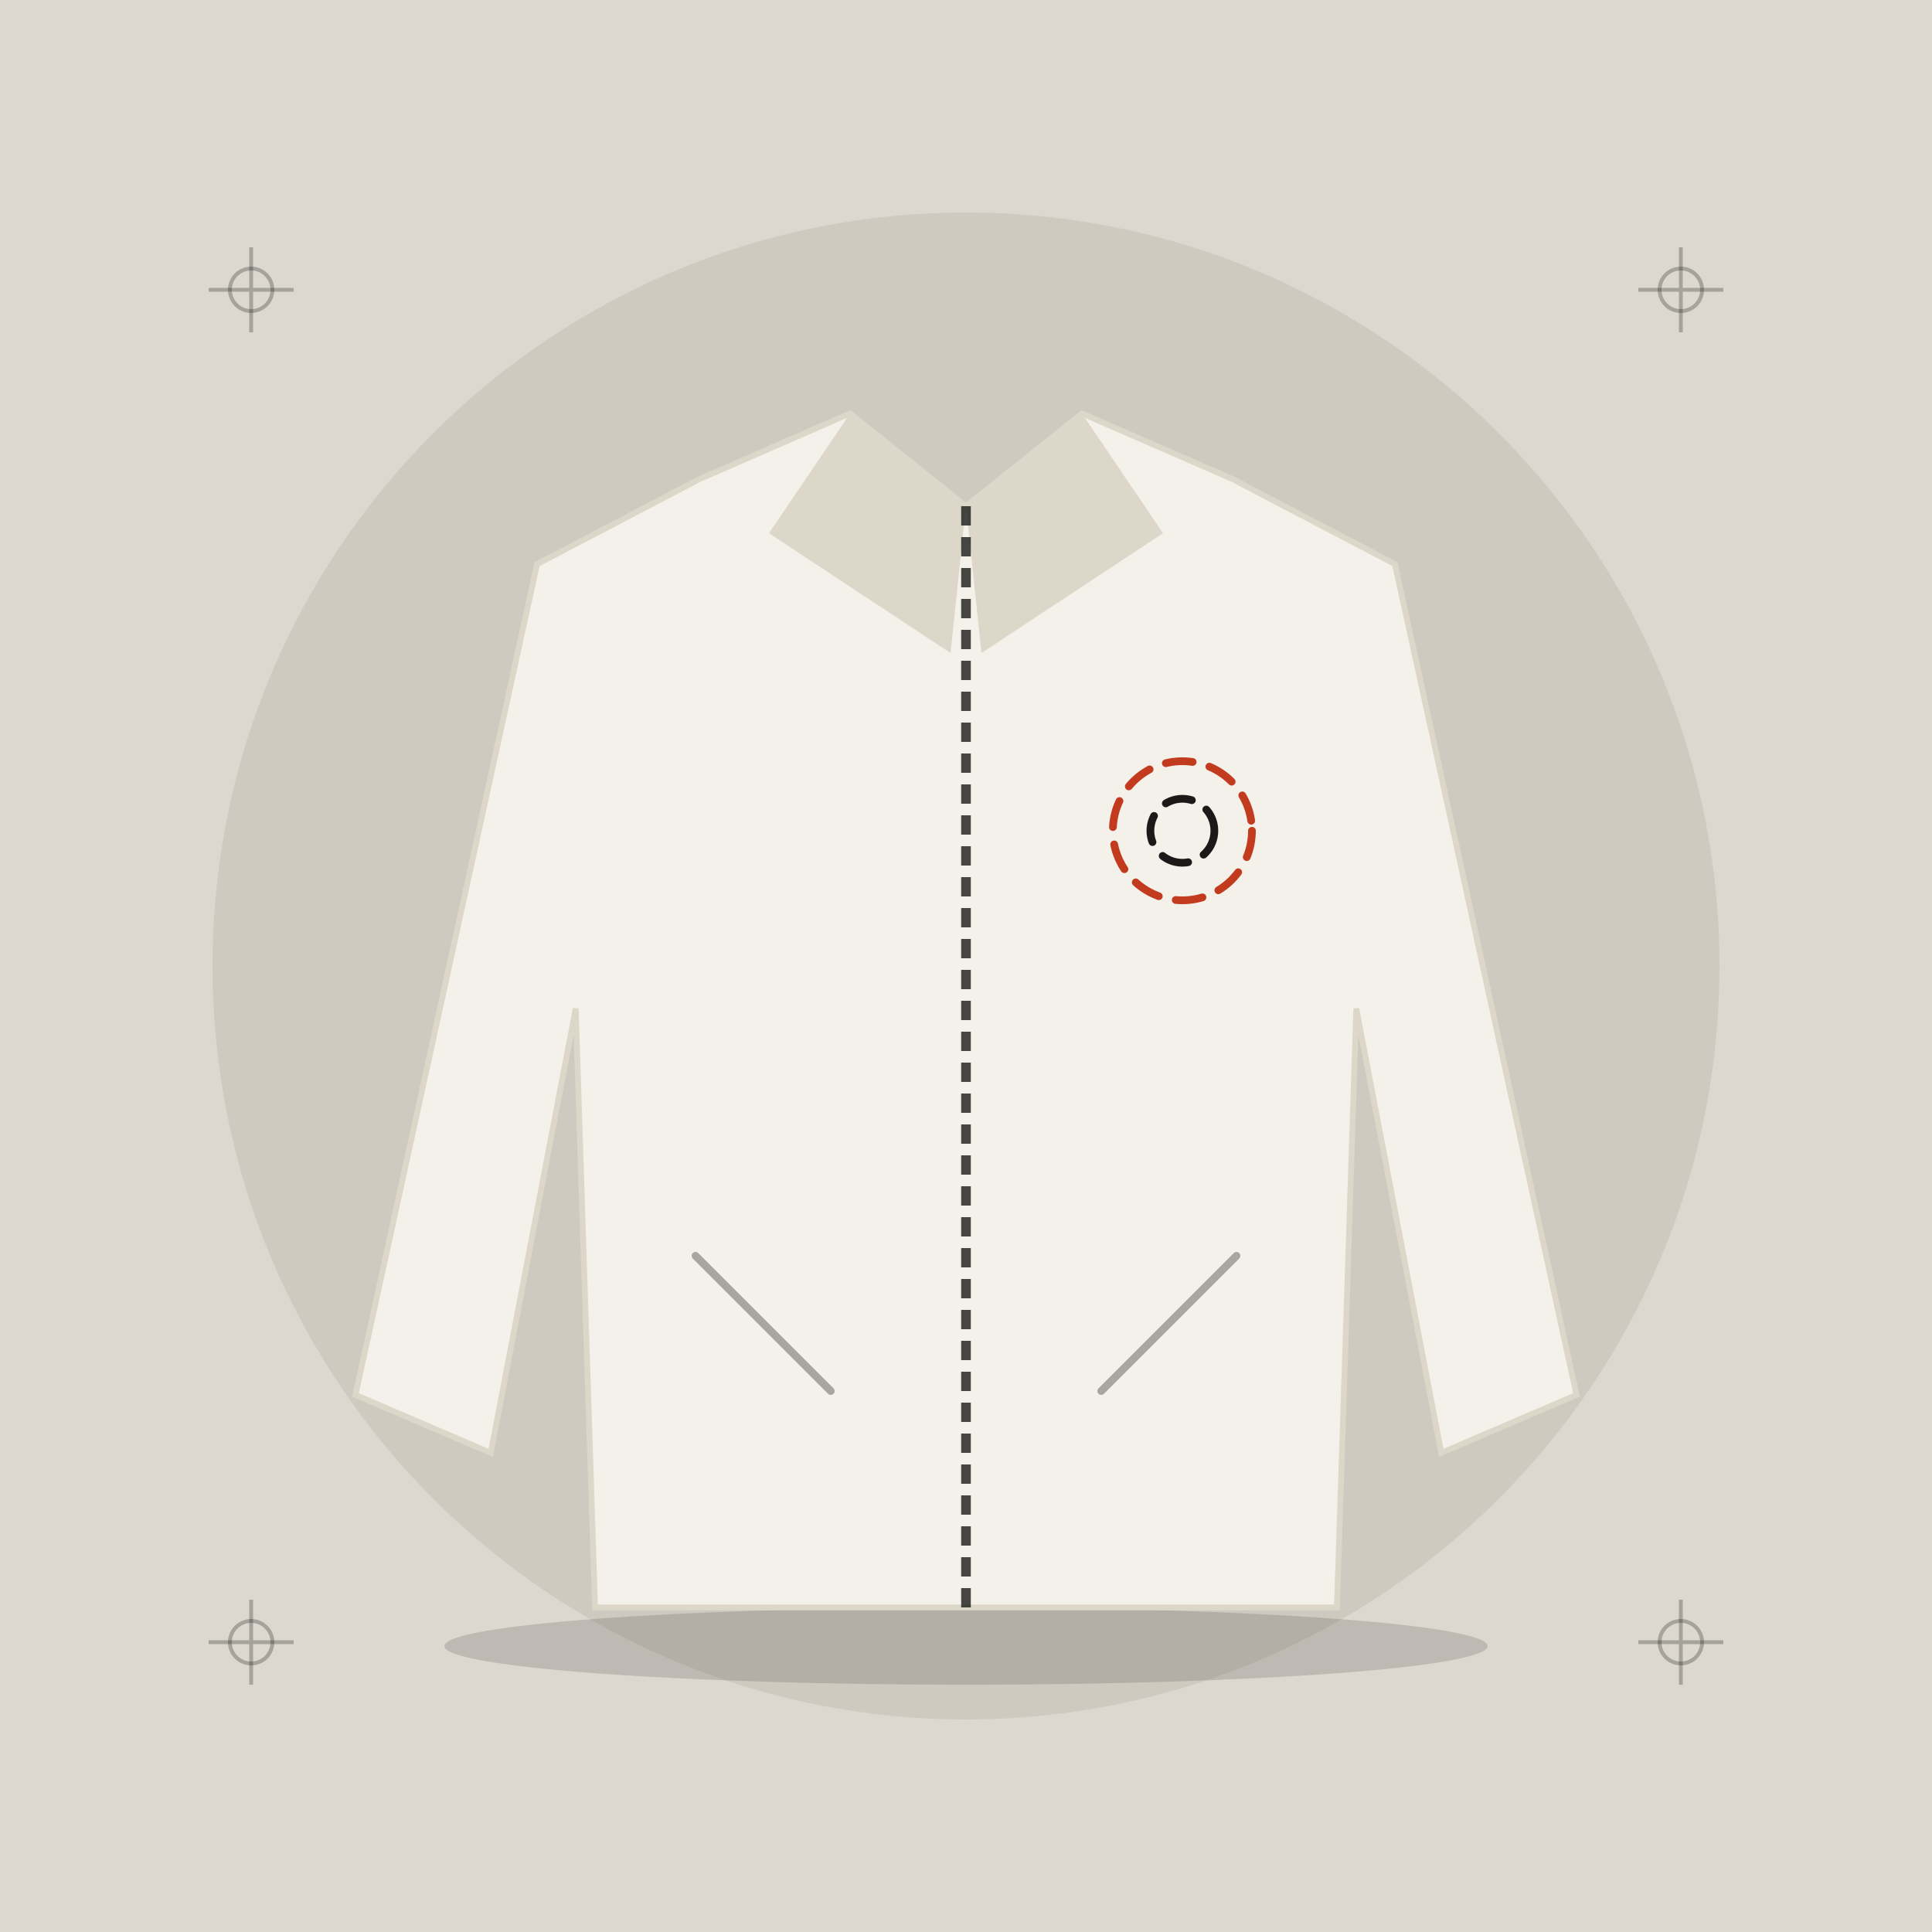
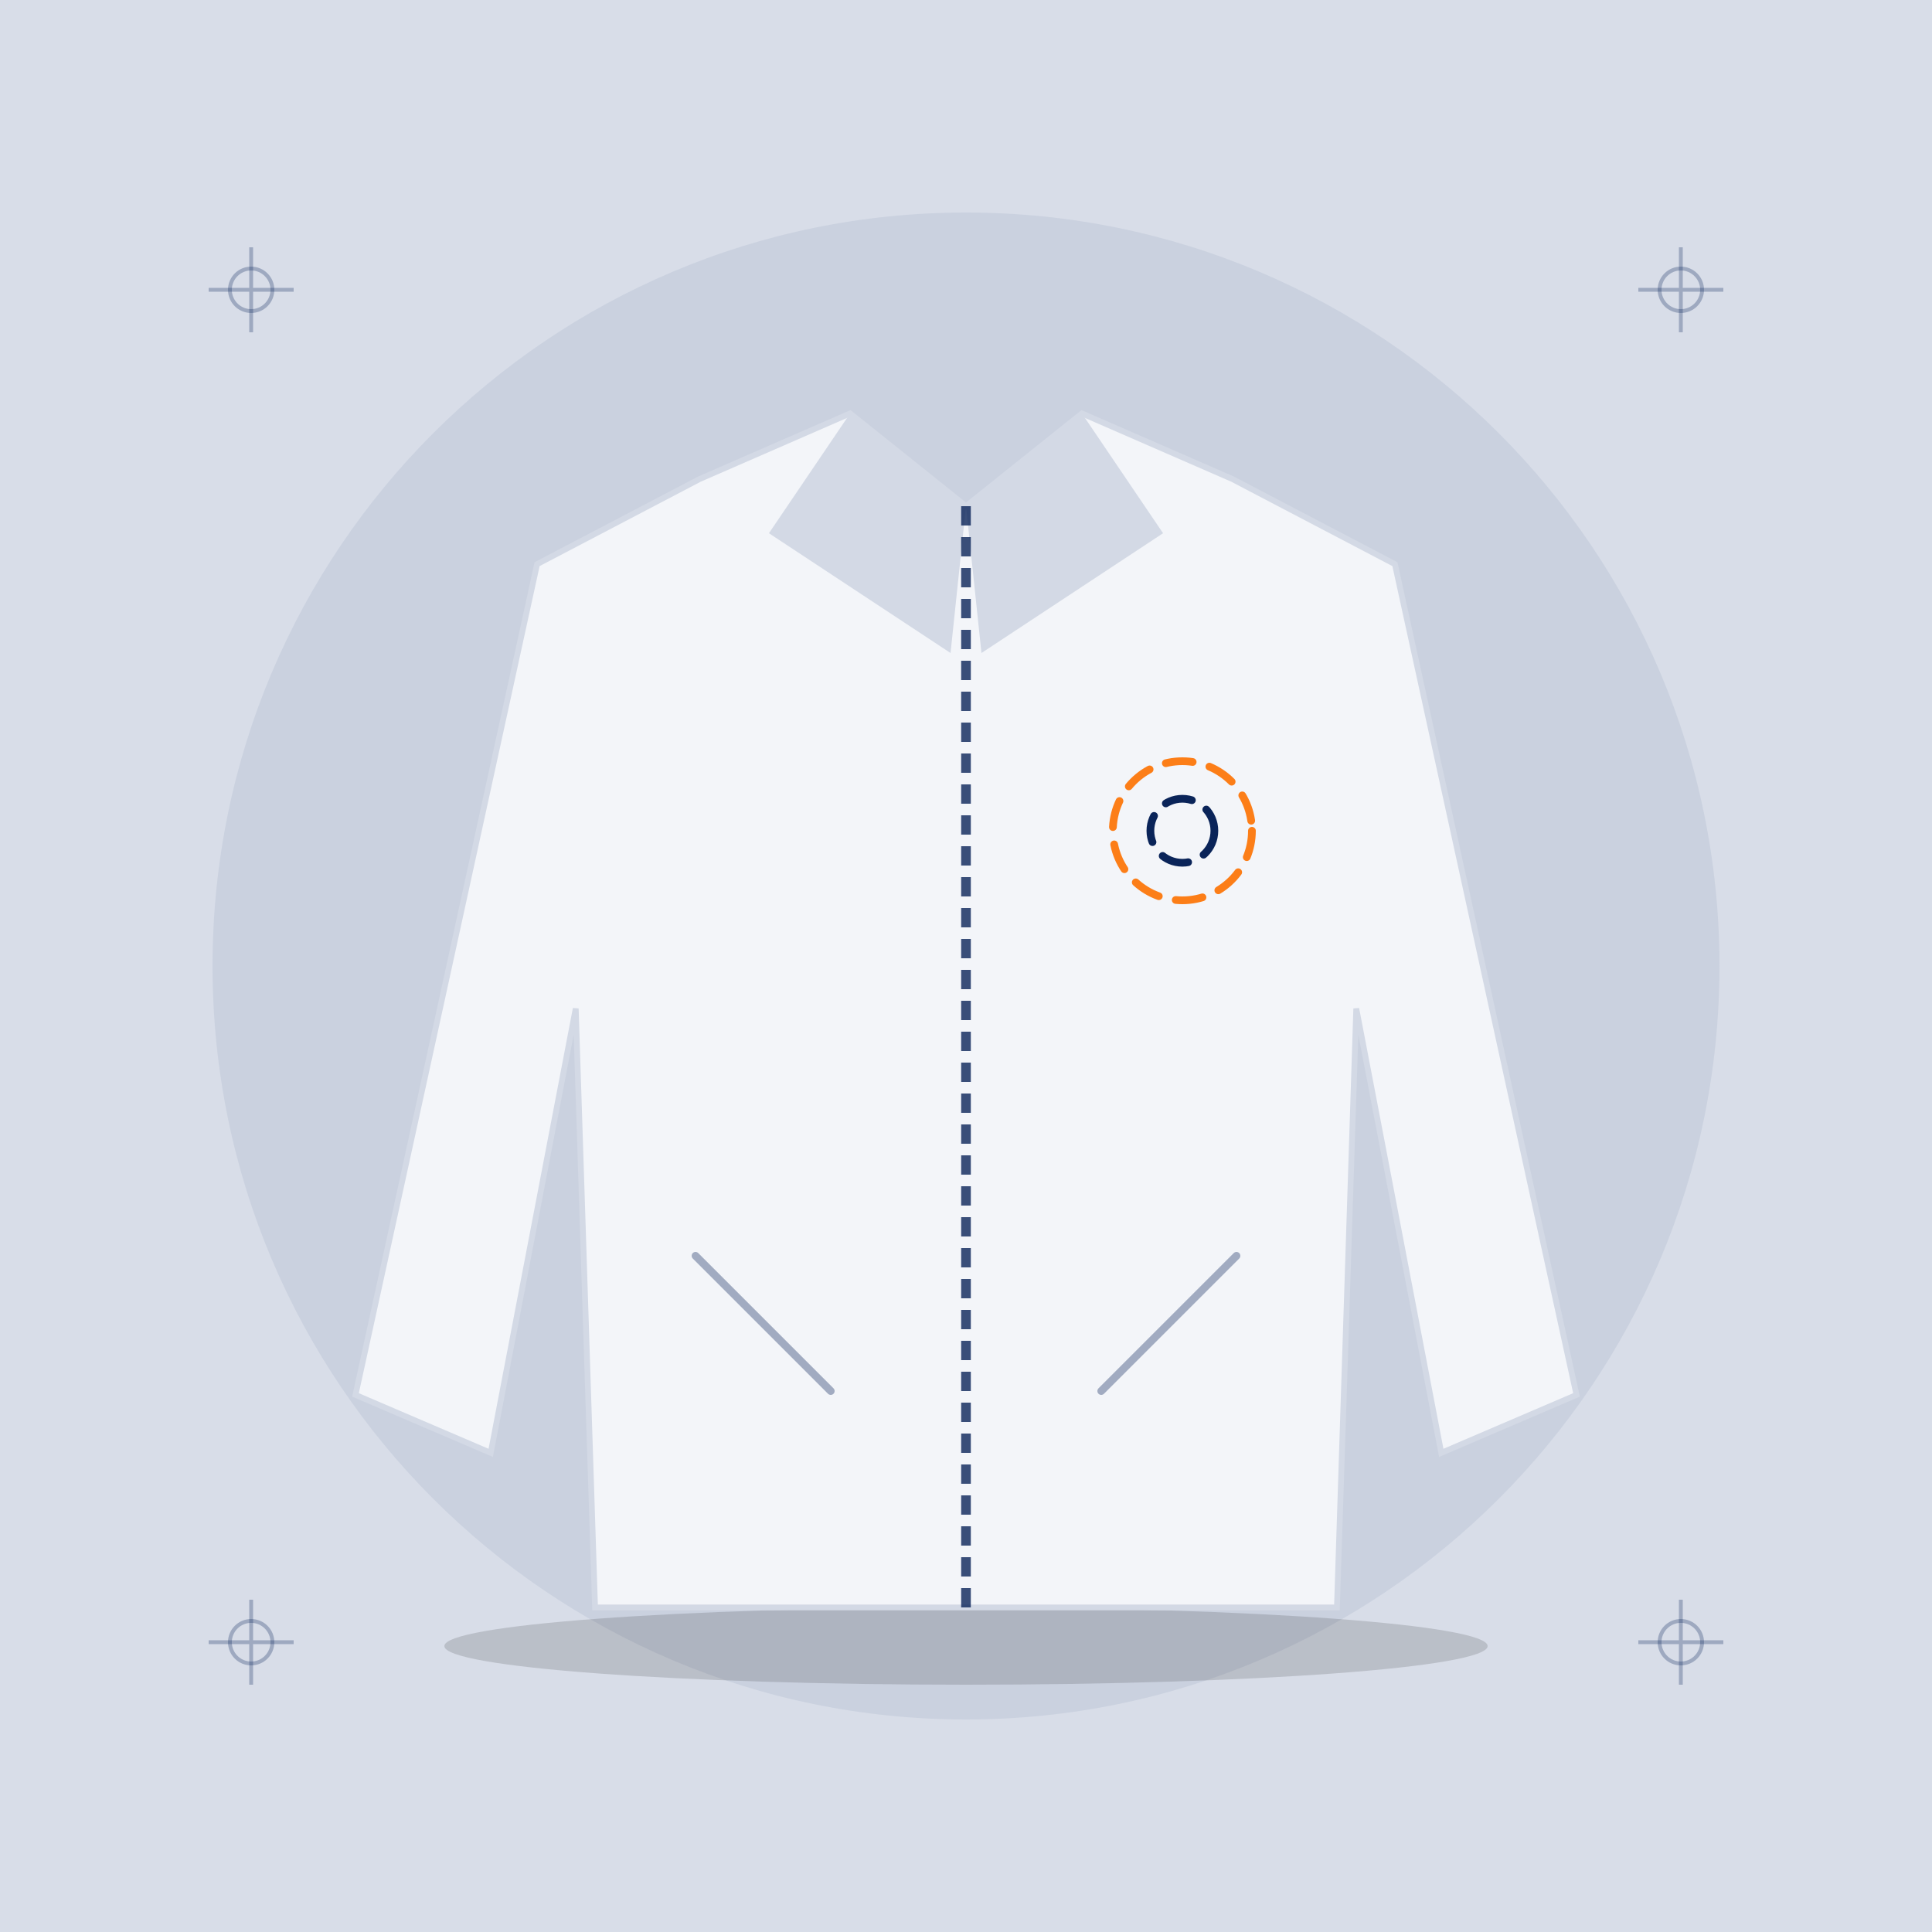
<svg xmlns="http://www.w3.org/2000/svg" viewBox="0 0 1000 1000" role="img" aria-label="Placeholder illustration">
-   <rect width="1000" height="1000" fill="#DCD8D0" />
-   <circle cx="500" cy="500" r="390" fill="#CFCAC0" />
-   <g stroke="#1B1A18" stroke-opacity=".28" stroke-width="2" fill="none">
+   <rect width="1000" height="1000" fill="#D8DDE8" />
+   <circle cx="500" cy="500" r="390" fill="#CAD1DF" />
+   <g stroke="#0A2459" stroke-opacity=".28" stroke-width="2" fill="none">
    <circle cx="130" cy="150" r="11" />
    <path d="M108 150h44M130 128v44" />
  </g>
-   <g stroke="#1B1A18" stroke-opacity=".28" stroke-width="2" fill="none">
+   <g stroke="#0A2459" stroke-opacity=".28" stroke-width="2" fill="none">
    <circle cx="870" cy="150" r="11" />
    <path d="M848 150h44M870 128v44" />
  </g>
-   <g stroke="#1B1A18" stroke-opacity=".28" stroke-width="2" fill="none">
+   <g stroke="#0A2459" stroke-opacity=".28" stroke-width="2" fill="none">
    <circle cx="130" cy="850" r="11" />
    <path d="M108 850h44M130 828v44" />
  </g>
-   <g stroke="#1B1A18" stroke-opacity=".28" stroke-width="2" fill="none">
+   <g stroke="#0A2459" stroke-opacity=".28" stroke-width="2" fill="none">
    <circle cx="870" cy="850" r="11" />
    <path d="M848 850h44M870 828v44" />
  </g>
  <ellipse cx="500" cy="852" rx="270" ry="20" fill="#000" opacity=".14" />
-   <path d="M362 248 L440 214 L500 262 L560 214 L638 248 L722 292 L816 722 L746 752 L702 522 L692 832 L308 832 L298 522 L254 752 L184 722 L278 292 Z" fill="#F4F1EA" stroke="#DDD7CA" stroke-width="3" />
-   <path d="M440 214 L398 276 L492 338 L500 262 Z" fill="#DDD7CA" />
-   <path d="M560 214 L602 276 L508 338 L500 262 Z" fill="#DDD7CA" />
-   <path d="M500 262 L500 832" stroke="#1B1A18" stroke-width="5" stroke-dasharray="10 6" opacity=".8" />
-   <path d="M360 650 L430 720 M640 650 L570 720" stroke="#1B1A18" stroke-opacity=".35" stroke-width="4" stroke-linecap="round" />
-   <circle cx="612" cy="430" r="36" fill="none" stroke="#C23B1F" stroke-width="4" stroke-linecap="round" stroke-dasharray="14 9" />
-   <circle cx="612" cy="430" r="16.56" fill="none" stroke="#1B1A18" stroke-width="4" stroke-linecap="round" stroke-dasharray="14 9" />
+   <path d="M362 248 L440 214 L500 262 L560 214 L638 248 L722 292 L816 722 L746 752 L702 522 L692 832 L308 832 L298 522 L254 752 L184 722 L278 292 Z" fill="#F3F5F9" stroke="#D3D9E5" stroke-width="3" />
+   <path d="M440 214 L398 276 L492 338 L500 262 Z" fill="#D3D9E5" />
+   <path d="M560 214 L602 276 L508 338 L500 262 Z" fill="#D3D9E5" />
+   <path d="M500 262 L500 832" stroke="#0A2459" stroke-width="5" stroke-dasharray="10 6" opacity=".8" />
+   <path d="M360 650 L430 720 M640 650 L570 720" stroke="#0A2459" stroke-opacity=".35" stroke-width="4" stroke-linecap="round" />
+   <circle cx="612" cy="430" r="36" fill="none" stroke="#FC7E18" stroke-width="4" stroke-linecap="round" stroke-dasharray="14 9" />
+   <circle cx="612" cy="430" r="16.56" fill="none" stroke="#0A2459" stroke-width="4" stroke-linecap="round" stroke-dasharray="14 9" />
</svg>
